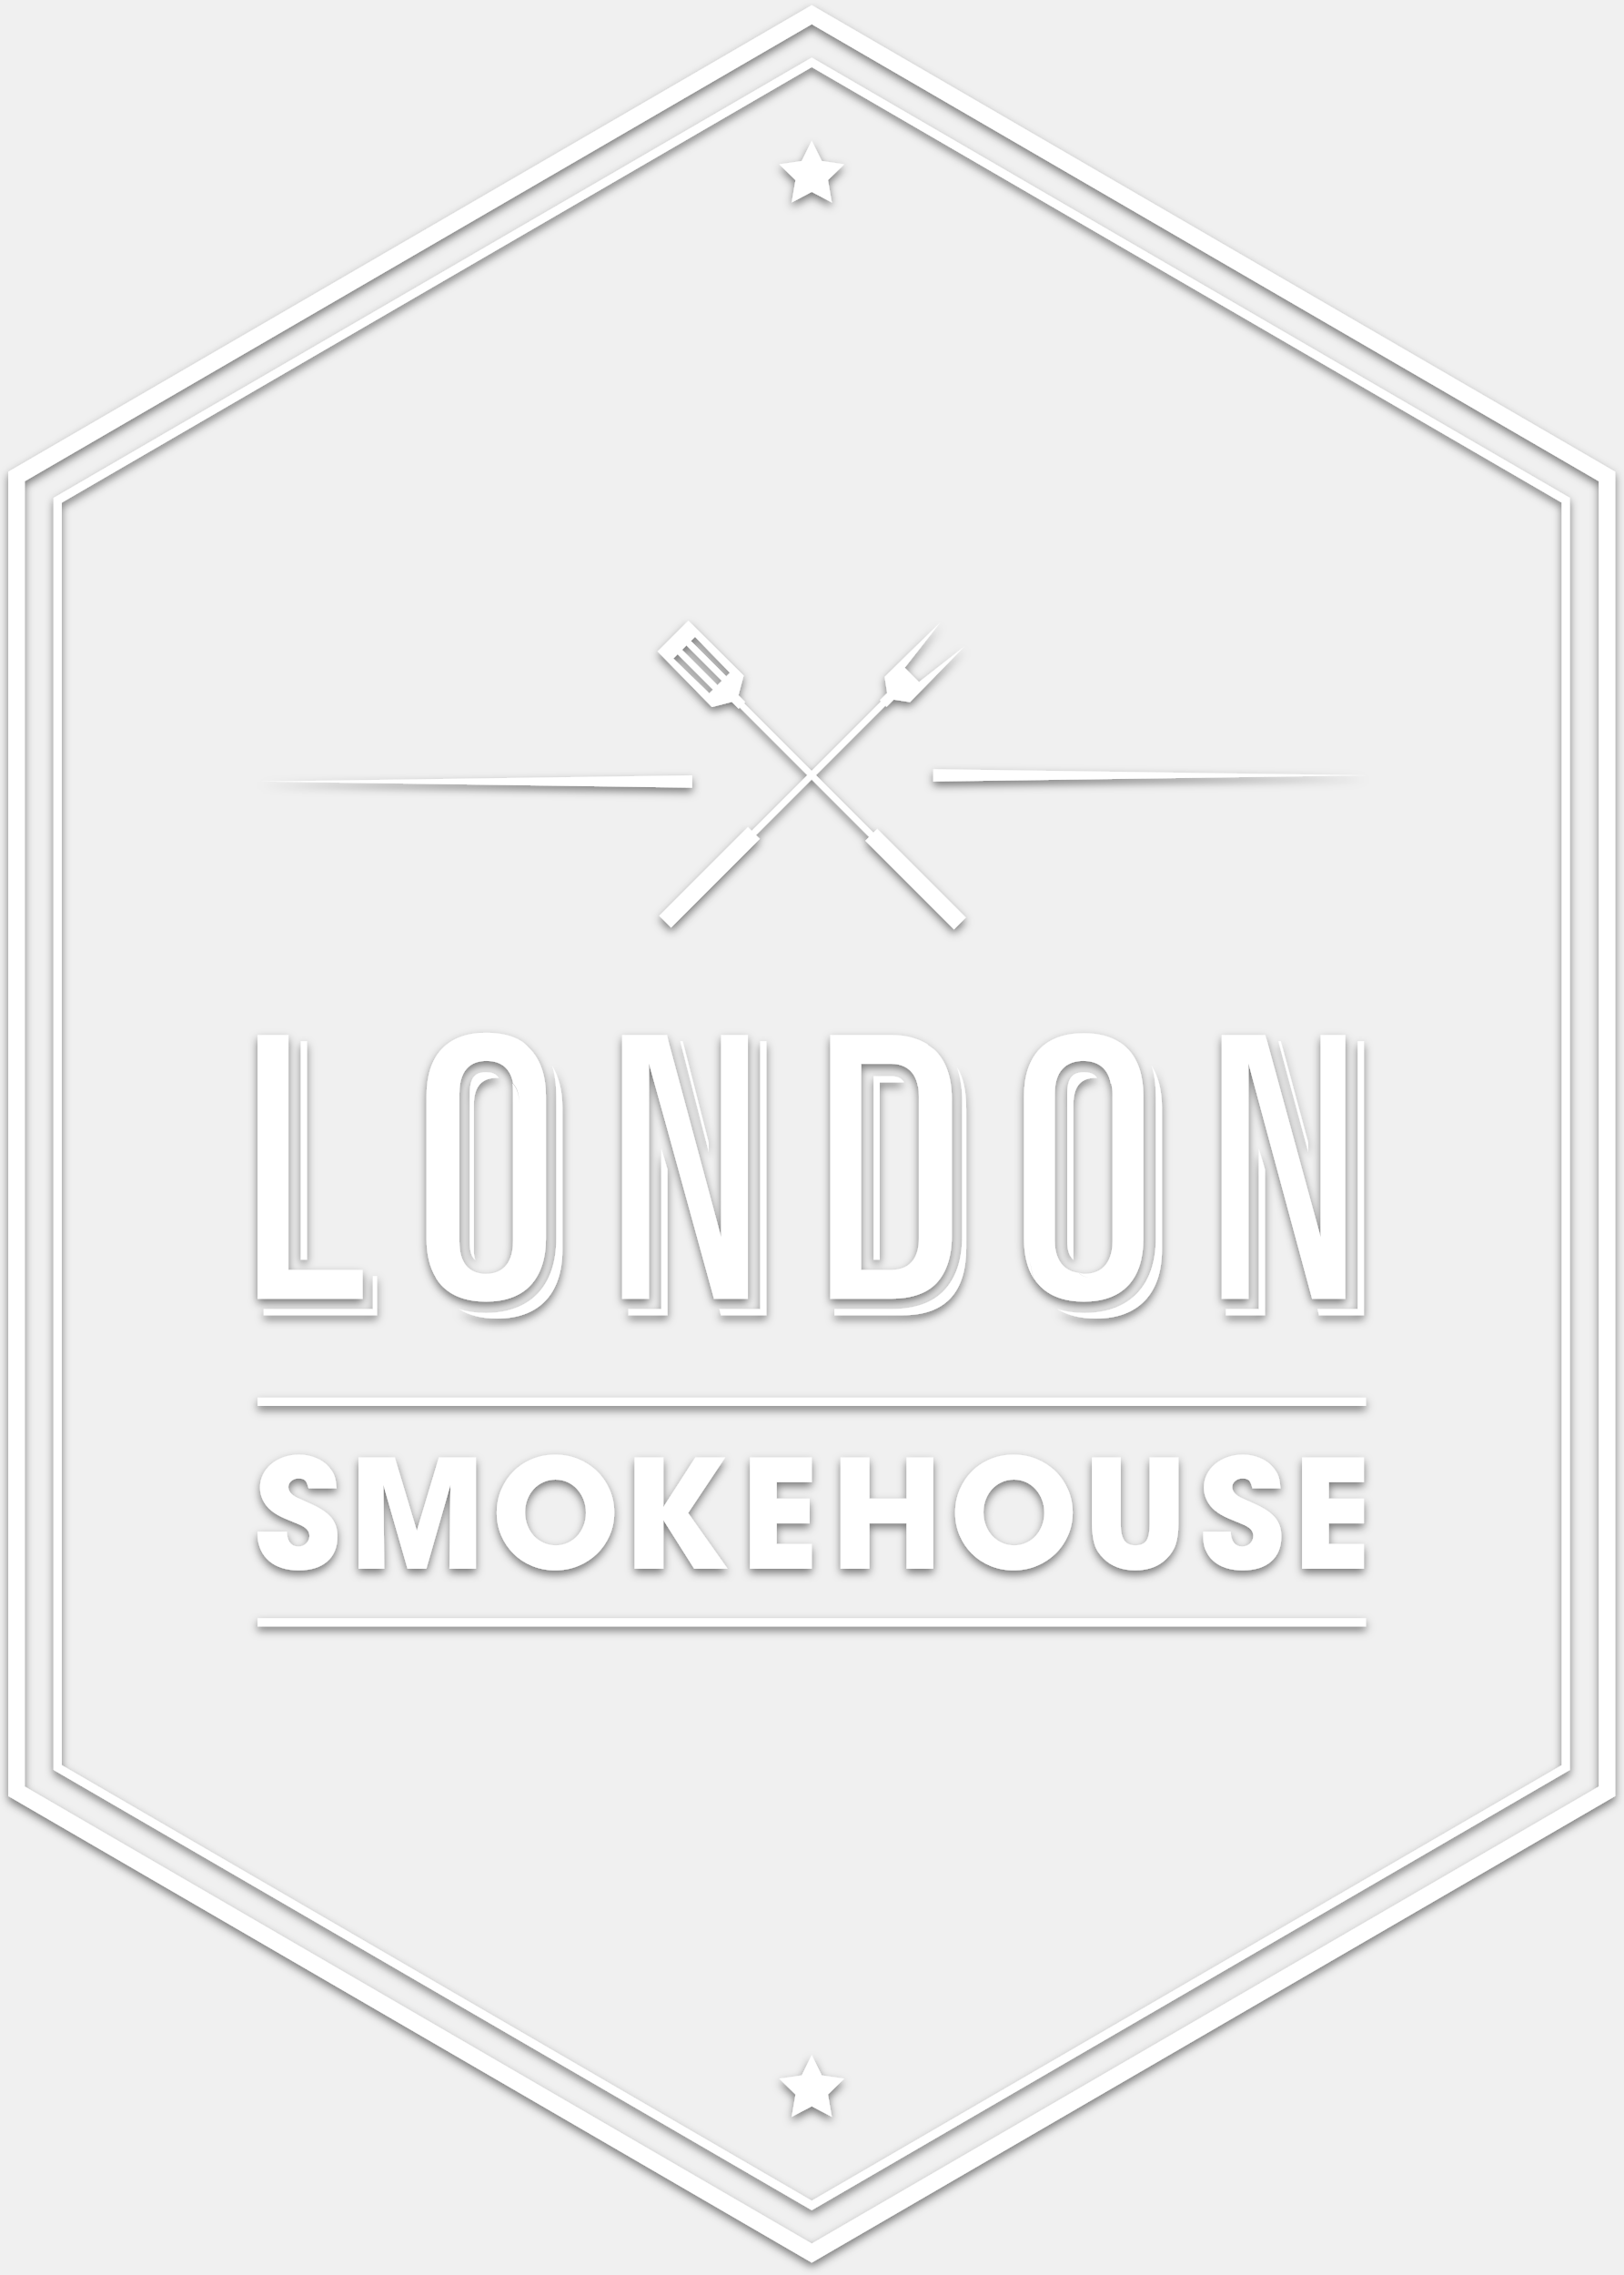
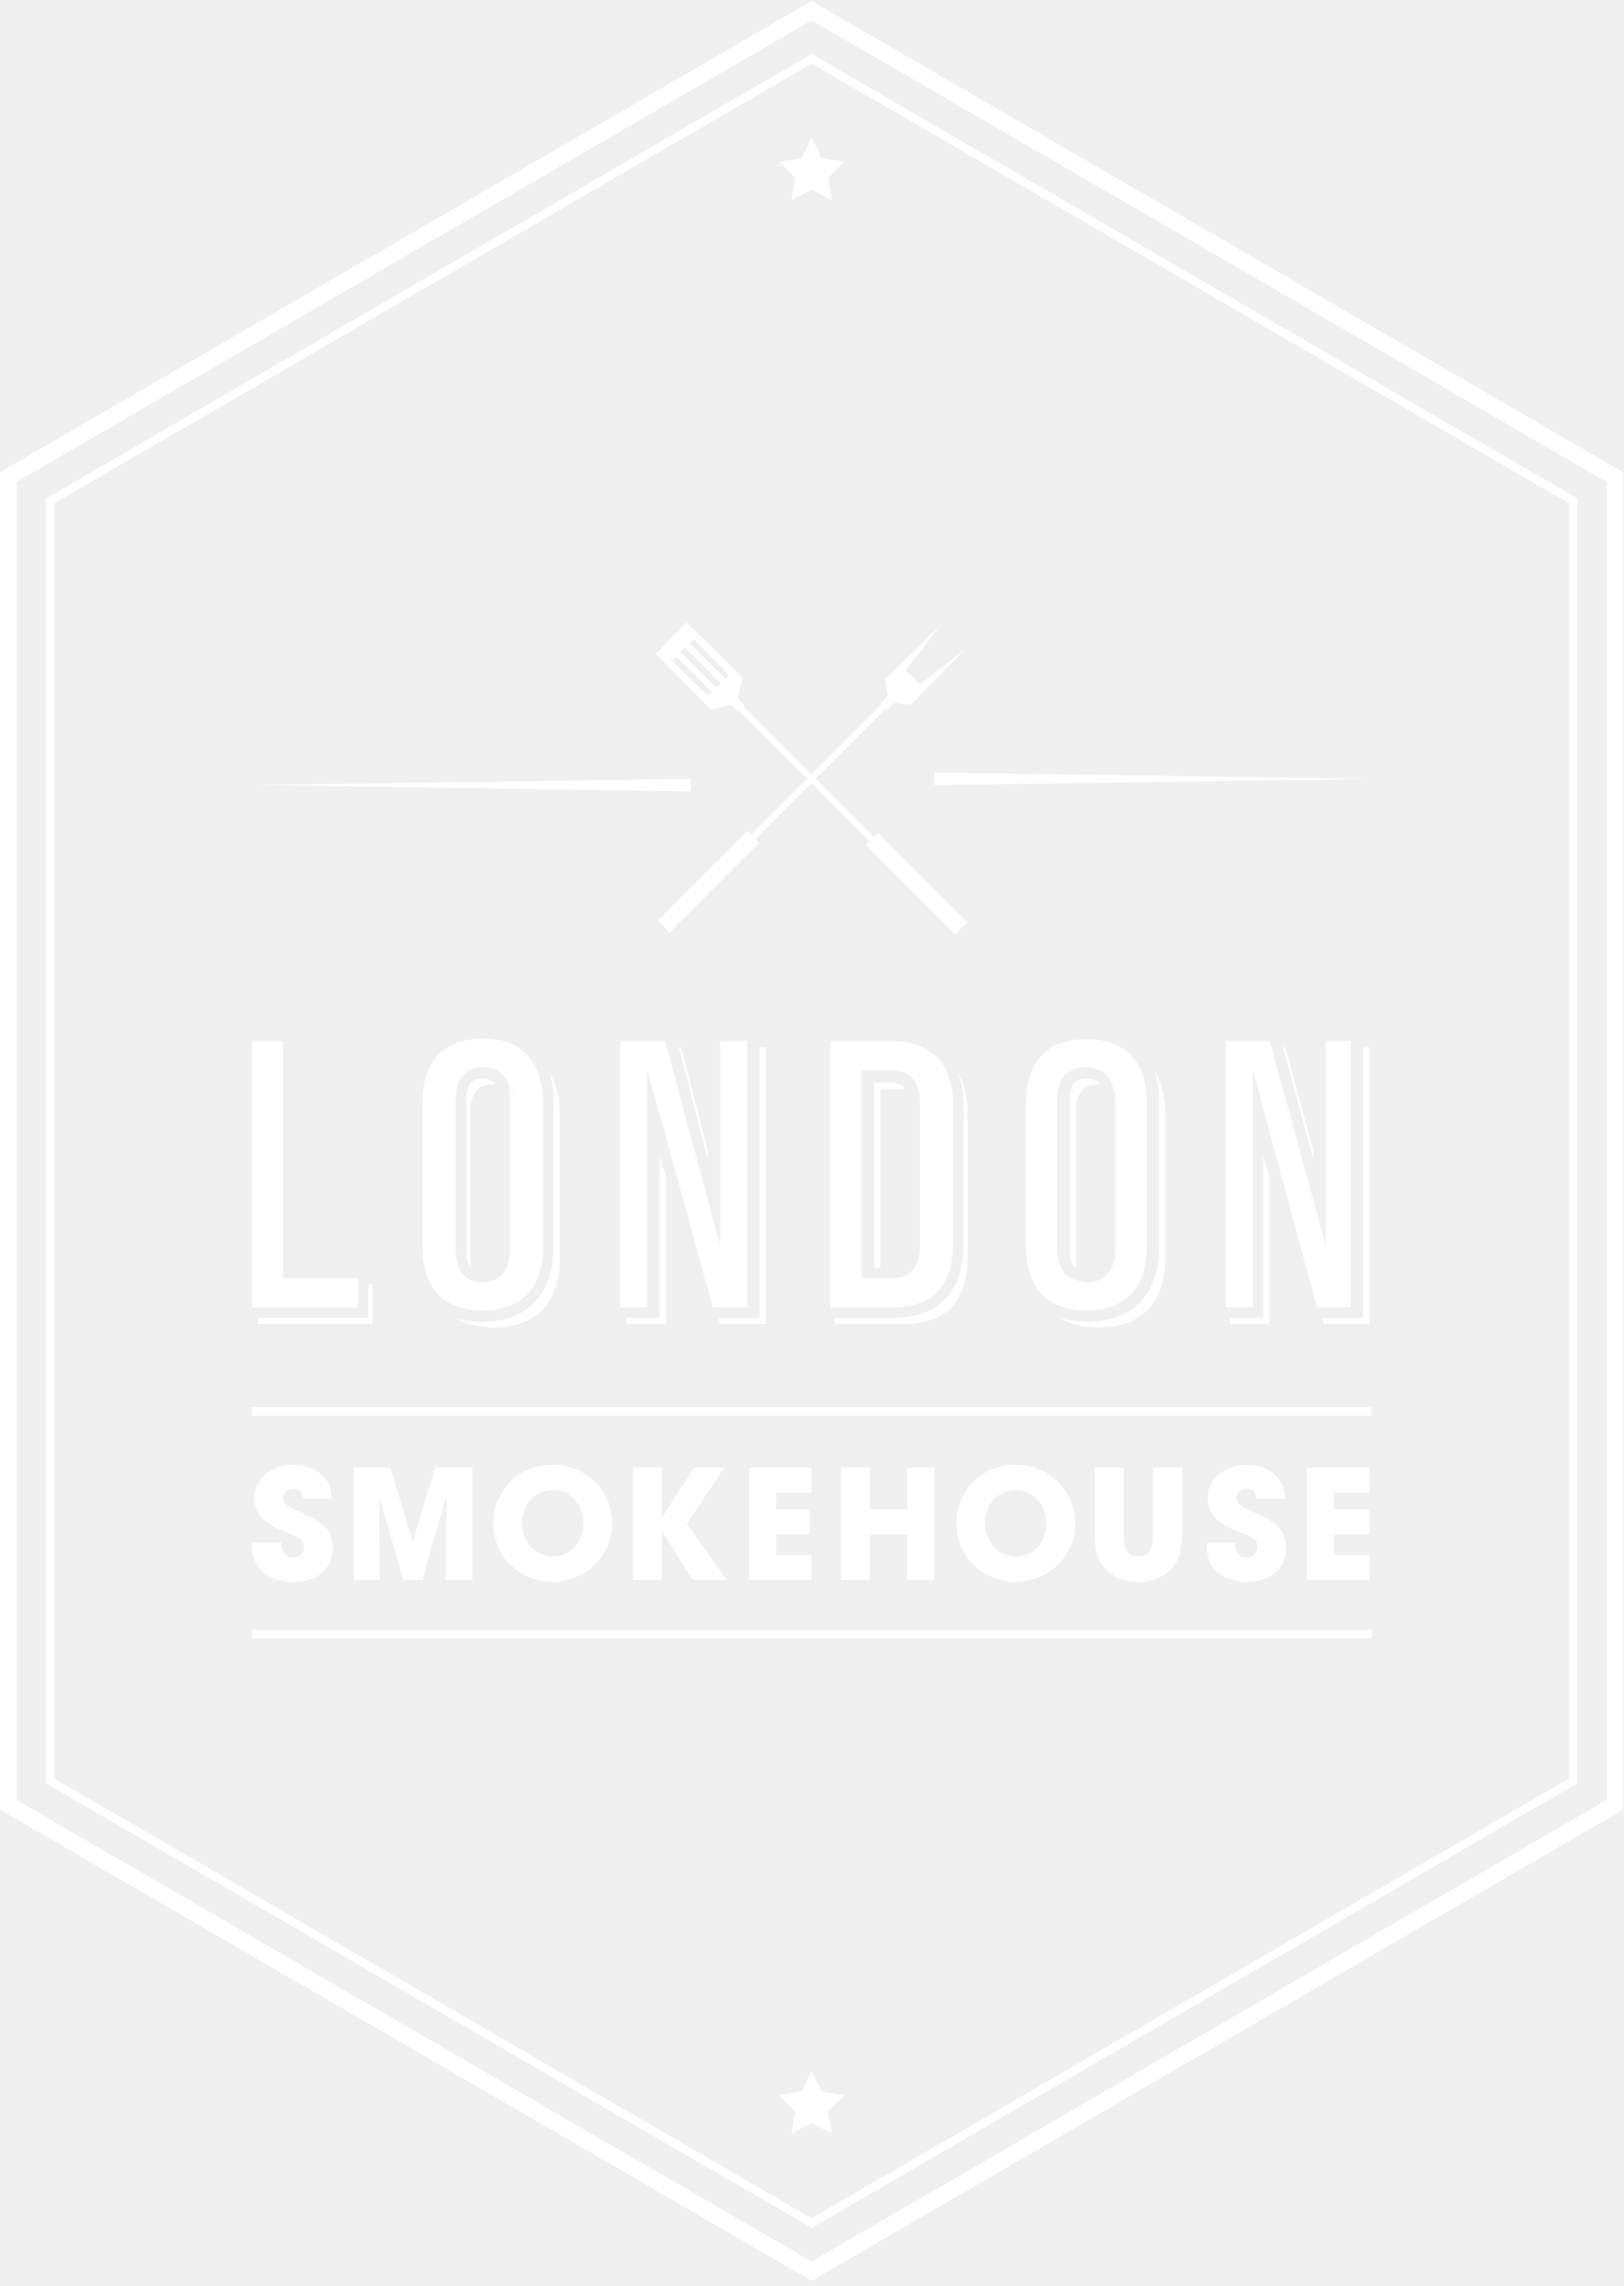
- <svg xmlns="http://www.w3.org/2000/svg" viewBox="0 0 788 1104" preserveAspectRatio="xMinYMin meet" version="1.1">
-   <defs>
-     <filter x="-0.9%" y="-0.5%" width="101.8%" height="101.3%" filterUnits="objectBoundingBox" id="filter-1">
-       <feOffset dx="0" dy="2" in="SourceAlpha" result="shadowOffsetOuter1" />
-       <feGaussianBlur stdDeviation="2" in="shadowOffsetOuter1" result="shadowBlurOuter1" />
-       <feColorMatrix values="0 0 0 0 0   0 0 0 0 0   0 0 0 0 0  0 0 0 0.5 0" type="matrix" in="shadowBlurOuter1" result="shadowMatrixOuter1" />
-       <feMerge>
-         <feMergeNode in="shadowMatrixOuter1" />
-         <feMergeNode in="SourceGraphic" />
-       </feMerge>
-     </filter>
-   </defs>
+ <svg xmlns="http://www.w3.org/2000/svg" width="120px" height="169px" viewBox="0 0 120 169" version="1.1">
+   <defs />
  <g id="Page-1" stroke="none" stroke-width="1" fill="none" fill-rule="evenodd">
-     <g id="London-Smokehouse_Logo_RGB" filter="url(#filter-1)" transform="translate(4, 2)" fill="#FFFFFF">
-       <polyline id="Fill-1" points="394.874 1005.13 390 995.252 385.126 1005.13 374.228 1006.71 382.114 1014.4 380.252 1025.25 390 1020.13 399.748 1025.25 397.886 1014.4 405.772 1006.71 394.874 1005.13" />
-       <polyline id="Fill-2" points="385.126 76.128 374.228 77.711 382.114 85.398 380.252 96.252 390 91.128 399.748 96.252 397.886 85.398 405.772 77.711 394.874 76.128 390 66.252 385.126 76.128" />
-       <path d="M772,864.964 L390,1086.75 L8,864.964 L8,231.541 L390,9.751 L772,231.541 L772,864.964 Z M392.008,1.667 L390,0.5 L0,226.935 L0,869.57 L390,1096 L780,869.57 L780,226.935 L392.008,1.667 L392.008,1.667 Z" id="Fill-3" />
-       <path d="M754,854.601 L390,1065.94 L26,854.601 L26,241.903 L390,30.564 L754,241.903 L754,854.601 Z M22,239.601 L22,856.904 L390,1070.56 L757.004,857.482 L758,856.904 L758,239.601 L390,25.939 L22,239.601 L22,239.601 Z" id="Fill-4" />
-       <polygon id="Fill-5" points="142 609.252 145 609.252 145 503.252 142 503.252" />
-       <polyline id="Fill-6" points="124 633.252 124 636.252 179 636.252 179 617.252 177 617.252 177 633.252 124 633.252" />
-       <polyline id="Fill-7" points="172 628.252 172 614.252 136 614.252 136 500.252 121 500.252 121 628.252 172 628.252" />
-       <path d="M231.853,518.332 C227.863,518.332 224,519.561 224,528.676 L224,600.353 C224,605.318 224.842,607.94 226.589,609.302 C226.446,608.244 226,607.092 226,605.833 L226,534.156 C226,524.675 230.407,521.072 237.044,521.072 C237.348,521.072 237.806,521.082 238.1,521.098 C236.542,518.777 234.247,518.332 231.853,518.332" id="Fill-8" />
-       <path d="M269,604.505 L269,535.483 C269,527.289 267.198,520.457 263.976,515.147 C265.392,519.499 266,524.463 266,530.003 L266,599.025 C266,621.976 253.562,635.139 231.696,635.139 C226.938,635.139 222.674,634.514 218.833,633.302 C223.706,636.301 229.915,637.879 237.28,637.879 C257.76,637.879 269,625.743 269,604.505" id="Fill-9" />
-       <path d="M229.494,616.042 C229.491,616.038 229.81,616.036 229.806,616.032 C220.101,614.81 219,605.851 219,600.353 L219,528.676 C219,515.597 225.993,512.852 232.174,512.852 C237.497,512.852 243.474,514.895 245.093,523.816 C247.109,525.887 248.089,529.225 248.089,534.156 C248.089,529.225 246.784,525.887 244.768,523.816 C245.028,525.253 245,526.862 245,528.676 L245,600.353 C245,606.262 243.414,616.177 231.626,616.177 C230.84,616.177 230.191,616.126 229.494,616.042 Z M237.383,501.252 C239.091,501.252 240.723,501.406 242.291,501.654 C240.719,501.406 239.083,501.252 237.377,501.252 L237.383,501.252 Z M237.244,618.252 L237.241,618.252 C243.874,618.252 248.017,614.647 248.017,605.168 C248.017,614.65 243.881,618.252 237.244,618.252 Z M253.455,621.798 C258.37,616.577 261,608.916 261,599.025 L261,530.003 C261,520.113 258.37,512.451 253.455,507.231 C252.202,505.901 250.728,504.312 249.177,503.317 C249.165,503.314 249.154,503.31 249.142,503.307 C244.611,500.409 238.795,499.155 231.825,499.155 C222.459,499.155 215.27,501.907 210.358,507.123 C205.442,512.344 203,520.113 203,530.003 L203,599.025 C203,606.691 204.547,613.008 207.51,617.897 C207.545,618.008 207.593,618.124 207.628,618.234 C208.438,619.524 209.304,620.716 210.323,621.798 C215.235,627.014 222.523,629.659 231.889,629.659 C241.256,629.659 248.543,627.014 253.455,621.798 L253.455,621.798 Z" id="Fill-10" />
-       <polyline id="Fill-11" points="345.932 636.252 368 636.252 368 503.252 365 503.252 365 633.252 345.192 633.252 345.932 636.252" />
-       <polyline id="Fill-12" points="317 633.252 301 633.252 301 636.252 320 636.252 320 565.527 317 555.387 317 633.252" />
-       <polyline id="Fill-13" points="327.35 503.252 326.185 503.252 340 556.915 340 552.599 327.35 503.252" />
-       <polyline id="Fill-14" points="319.77 500.252 298 500.252 298 628.252 311 628.252 311 514.1 319.512 544.625 342.55 628.252 359 628.252 359 500.252 346 500.252 346 598.281 320.455 503.319 319.77 500.252" />
-       <path d="M428.435,520.252 L420,520.252 L420,609.252 L423,609.252 L423,523.252 L433.915,523.252 C434.213,523.252 434.504,523.132 434.792,523.146 C433.42,520.975 431.198,520.252 428.435,520.252" id="Fill-15" />
-       <path d="M454.364,624.127 C448.608,630.305 439.897,633.252 428.814,633.252 L401,633.252 L401,636.252 L434.294,636.252 C455.152,636.252 465,624.795 465,603.557 L465,536.431 C465,528.015 463.755,521.124 460.515,515.863 C461.921,520.237 463,525.276 463,530.951 L463,598.077 C463,609.457 459.979,618.099 454.364,624.127" id="Fill-16" />
-       <path d="M442,599.025 C442,606.158 439.476,614.252 428.435,614.252 L414,614.252 L414,514.252 L428.435,514.252 C433.67,514.252 439.871,516.319 441.487,525.073 C441.539,525.125 441.584,525.268 441.634,525.321 C441.869,526.689 442,528.295 442,530.003 L442,599.025 Z M446.518,505.235 C446.482,505.224 446.363,504.888 446.327,504.878 C441.881,502.024 435.964,500.252 428.814,500.252 L399,500.252 L399,628.252 L428.814,628.252 C438.314,628.252 445.917,625.652 450.594,620.631 C455.233,615.651 458,608.026 458,598.077 L458,530.951 C458,521.002 455.233,513.433 450.594,508.453 C449.454,507.229 447.954,506.164 446.518,505.235 L446.518,505.235 Z" id="Fill-17" />
-       <path d="M522.145,518.332 C518.156,518.332 514,519.561 514,528.676 L514,600.353 C514,605.318 515.342,607.94 517.089,609.302 C516.946,608.244 517,607.092 517,605.833 L517,534.156 C517,524.675 521.061,521.072 527.698,521.072 C528.001,521.072 528.183,521.082 528.477,521.098 C526.919,518.777 524.539,518.332 522.145,518.332" id="Fill-18" />
-       <path d="M522.35,635.139 C517.592,635.139 513.155,634.514 509.313,633.302 C514.187,636.301 520.656,637.879 528.021,637.879 C548.5,637.879 560,625.743 560,604.505 L560,535.483 C560,527.289 558.198,520.457 554.976,515.147 C556.392,519.499 557,524.463 557,530.003 L557,599.025 C557,621.976 544.216,635.139 522.35,635.139" id="Fill-19" />
-       <path d="M536,600.353 C536,606.262 534.067,616.177 522.279,616.177 C521.458,616.177 520.604,615.792 519.878,615.7 C521.745,617.711 524.362,618.252 527.623,618.252 L527.617,618.252 C524.356,618.252 521.396,617.711 519.528,615.7 C509.823,614.478 508,605.851 508,600.353 L508,528.676 C508,515.597 515.647,512.852 521.827,512.852 C527.151,512.852 533.521,514.895 535.14,523.816 C535.177,523.855 535.394,523.897 535.431,523.937 C535.678,525.344 536,526.911 536,528.676 L536,600.353 Z M495.746,532.662 C496.428,512.642 507.644,501.252 527.483,501.252 L527.485,501.252 C507.647,501.252 496.428,512.642 495.746,532.662 Z M539.407,503.746 C539.371,503.735 539.341,503.726 539.305,503.715 C534.779,500.83 529.03,499.37 522.077,499.37 C512.71,499.37 505.395,502.014 500.483,507.231 C495.568,512.451 493,520.113 493,530.003 L493,599.025 C493,606.867 494.559,613.301 497.658,618.234 C496.384,614.214 495.72,609.627 495.72,604.505 C495.72,609.627 496.477,614.214 497.752,618.234 C498.561,619.524 499.52,620.716 500.538,621.798 C505.45,627.014 512.725,629.659 522.092,629.659 C531.458,629.659 538.696,627.014 543.608,621.798 C548.524,616.577 551,608.916 551,599.025 L551,530.003 C551,520.113 548.524,512.451 543.608,507.231 C542.356,505.901 540.958,504.74 539.407,503.746 L539.407,503.746 Z" id="Fill-20" />
-       <polyline id="Fill-21" points="636.239 636.252 658 636.252 658 503.252 655 503.252 655 633.252 635.499 633.252 636.239 636.252" />
-       <polyline id="Fill-22" points="591 633.252 591 636.252 610 636.252 610 565.527 607 555.387 607 633.252 591 633.252" />
-       <polyline id="Fill-23" points="617.656 503.252 616.492 503.252 631 556.915 631 552.599 617.656 503.252" />
-       <polyline id="Fill-24" points="610.077 500.252 589 500.252 589 628.252 602 628.252 602 514.1 610.233 544.625 632.857 628.252 649 628.252 649 500.252 637 500.252 637 598.281 611.042 503.319 610.077 500.252" />
-       <path d="M140.84,748.473 C139.109,748.473 137.744,747.863 136.745,746.566 C135.744,745.268 135.245,743.252 135.245,741.252 L121,741.252 L121,742.959 C121,745.608 121.648,747.987 122.568,750.095 C123.486,752.203 124.892,754.001 126.595,755.487 C128.298,756.974 130.399,758.11 132.805,758.893 C135.21,759.676 137.95,760.069 140.978,760.069 C146.91,760.069 151.54,758.623 154.844,755.73 C158.148,752.839 159.808,748.771 159.808,743.527 C159.808,740.014 158.85,737.054 156.932,734.648 C155.013,732.243 151.785,730.013 147.244,727.958 L140.596,724.958 C137.514,723.553 135.974,721.769 135.974,719.607 C135.974,718.471 136.451,717.498 137.405,716.688 C138.359,715.877 139.49,715.471 140.798,715.471 C142.27,715.471 143.4,715.672 144.191,716.483 C144.981,717.294 145.512,719.252 145.786,720.252 L159.408,720.252 C159.299,719.252 159.178,718.024 159.043,717.051 C158.908,716.078 158.705,715.288 158.435,714.477 C158.164,713.666 157.813,712.961 157.381,712.258 C156.948,711.556 156.408,710.824 155.759,710.013 C154.191,708.121 152.097,706.634 149.475,705.525 C146.853,704.418 144.083,703.869 141.164,703.869 C138.515,703.869 136.028,704.278 133.704,705.089 C131.379,705.9 129.366,707.024 127.663,708.456 C125.96,709.888 124.622,711.578 123.649,713.524 C122.676,715.47 122.19,717.579 122.19,719.849 C122.19,722.012 122.678,724.08 123.654,726.053 C124.63,728.027 125.959,729.689 127.642,731.039 C128.563,731.797 129.566,732.486 130.651,733.107 C131.735,733.729 132.902,734.311 134.15,734.851 C134.583,735.067 135.33,735.378 136.387,735.783 C137.444,736.189 138.787,736.744 140.415,737.445 C142.475,738.256 143.954,739.122 144.848,740.04 C145.743,740.96 146.191,742.041 146.191,743.284 C146.191,744.743 145.677,745.973 144.651,746.973 C143.623,747.974 142.352,748.473 140.84,748.473" id="Fill-25" />
-       <polyline id="Fill-26" points="227 759.252 227 705.252 209.032 705.252 198.329 740.849 187.625 705.252 170 705.252 170 759.252 182.517 759.252 182.112 718.628 193.788 759.252 202.951 759.252 214.627 718.628 214.141 759.252 227 759.252" />
-       <path d="M252.007,725.566 C252.763,723.648 253.791,721.986 255.088,720.579 C256.385,719.175 257.939,718.066 259.75,717.255 C261.561,716.444 263.521,716.039 265.629,716.039 C267.737,716.039 269.683,716.444 271.467,717.255 C273.251,718.066 274.804,719.201 276.13,720.661 C277.454,722.12 278.494,723.823 279.252,725.769 C280.008,727.715 280.387,729.823 280.387,732.094 C280.387,734.311 280.008,736.391 279.252,738.337 C278.494,740.284 277.468,741.96 276.17,743.365 C274.873,744.771 273.332,745.878 271.548,746.689 C269.764,747.5 267.845,747.906 265.791,747.906 C263.683,747.906 261.709,747.5 259.872,746.689 C258.034,745.878 256.452,744.757 255.128,743.324 C253.803,741.893 252.763,740.19 252.007,738.216 C251.249,736.243 250.871,734.121 250.871,731.851 C250.871,729.58 251.249,727.486 252.007,725.566 Z M254.277,757.92 C257.736,759.351 261.466,760.069 265.467,760.069 C269.521,760.069 273.292,759.339 276.778,757.879 C280.265,756.419 283.292,754.433 285.86,751.919 C288.427,749.406 290.454,746.446 291.941,743.04 C293.428,739.635 294.171,735.959 294.171,732.013 C294.171,728.067 293.428,724.378 291.941,720.944 C290.454,717.512 288.427,714.539 285.86,712.025 C283.292,709.511 280.265,707.525 276.778,706.065 C273.292,704.606 269.521,703.876 265.467,703.876 C261.466,703.876 257.736,704.593 254.277,706.025 C250.817,707.457 247.817,709.444 245.276,711.985 C242.735,714.526 240.736,717.512 239.276,720.944 C237.817,724.378 237.087,728.094 237.087,732.094 C237.087,736.04 237.817,739.716 239.276,743.122 C240.736,746.527 242.735,749.487 245.276,752 C247.817,754.514 250.817,756.488 254.277,757.92 L254.277,757.92 Z" id="Fill-27" />
-       <polyline id="Fill-28" points="304 705.252 304 759.252 318 759.252 318 735.662 332.929 759.252 349.147 759.252 330.01 732.212 348.011 705.252 333.497 705.252 318 729.337 318 705.252 304 705.252" />
-       <polyline id="Fill-29" points="390 717.252 390 705.252 360 705.252 360 759.252 390 759.252 390 747.252 373 747.252 373 737.252 389 737.252 389 725.252 373 725.252 373 717.252 390 717.252" />
-       <polyline id="Fill-30" points="404 705.252 404 759.252 418 759.252 418 737.252 436 737.252 436 759.252 449 759.252 449 705.252 436 705.252 436 725.252 418 725.252 418 705.252 404 705.252" />
-       <path d="M474.504,725.566 C475.26,723.648 476.288,721.986 477.585,720.579 C478.883,719.175 480.436,718.066 482.248,717.255 C484.058,716.444 486.018,716.039 488.126,716.039 C490.235,716.039 492.181,716.444 493.965,717.255 C495.748,718.066 497.302,719.201 498.627,720.661 C499.951,722.12 500.991,723.823 501.749,725.769 C502.505,727.715 502.884,729.823 502.884,732.094 C502.884,734.311 502.505,736.391 501.749,738.337 C500.991,740.284 499.965,741.96 498.668,743.365 C497.37,744.771 495.83,745.878 494.046,746.689 C492.262,747.5 490.342,747.906 488.289,747.906 C486.18,747.906 484.206,747.5 482.369,746.689 C480.531,745.878 478.95,744.757 477.626,743.324 C476.301,741.893 475.26,740.19 474.504,738.216 C473.746,736.243 473.369,734.121 473.369,731.851 C473.369,729.58 473.746,727.486 474.504,725.566 Z M476.774,757.92 C480.233,759.351 483.963,760.069 487.964,760.069 C492.019,760.069 495.789,759.339 499.276,757.879 C502.762,756.419 505.789,754.433 508.357,751.919 C510.924,749.406 512.951,746.446 514.439,743.04 C515.925,739.635 516.669,735.959 516.669,732.013 C516.669,728.067 515.925,724.378 514.439,720.944 C512.951,717.512 510.924,714.539 508.357,712.025 C505.789,709.511 502.762,707.525 499.276,706.065 C495.789,704.606 492.019,703.876 487.964,703.876 C483.963,703.876 480.233,704.593 476.774,706.025 C473.314,707.457 470.314,709.444 467.774,711.985 C465.232,714.526 463.233,717.512 461.773,720.944 C460.314,724.378 459.584,728.094 459.584,732.094 C459.584,736.04 460.314,739.716 461.773,743.122 C463.233,746.527 465.232,749.487 467.774,752 C470.314,754.514 473.314,756.488 476.774,757.92 L476.774,757.92 Z" id="Fill-31" />
-       <path d="M526,705.252 L526,737.689 C526,739.851 526.212,741.73 526.402,743.324 C526.59,744.919 526.947,746.365 527.353,747.662 C527.758,748.96 528.341,750.135 529.044,751.189 C529.746,752.244 530.626,753.285 531.654,754.311 C533.545,756.204 535.797,757.636 538.391,758.609 C540.986,759.582 543.881,760.069 547.071,760.069 C553.449,760.069 558.559,758.122 562.398,754.23 C564.344,752.231 565.848,749.973 566.659,747.46 C567.47,744.946 568,741.69 568,737.689 L568,705.252 L554,705.252 L554,737.689 C554,741.473 553.469,744.122 552.443,745.635 C551.415,747.149 549.623,747.906 547.083,747.906 C544.596,747.906 542.784,747.095 541.677,745.473 C540.568,743.851 540,741.256 540,737.689 L540,705.252 L526,705.252" id="Fill-32" />
-       <path d="M598.97,748.473 C597.239,748.473 595.875,747.863 594.875,746.566 C593.874,745.268 593.375,743.252 593.375,741.252 L580,741.252 L580,742.959 C580,745.608 580.213,747.987 581.133,750.095 C582.052,752.203 583.24,754.001 584.943,755.487 C586.646,756.974 588.638,758.11 591.044,758.893 C593.449,759.676 596.135,760.069 599.163,760.069 C605.095,760.069 609.697,758.623 613.002,755.73 C616.306,752.839 617.952,748.771 617.952,743.527 C617.952,740.014 616.987,737.054 615.069,734.648 C613.15,732.243 609.918,730.013 605.378,727.958 L598.727,724.958 C595.646,723.553 594.105,721.769 594.105,719.607 C594.105,718.471 594.581,717.498 595.535,716.688 C596.489,715.877 597.621,715.471 598.928,715.471 C600.4,715.471 601.53,715.672 602.321,716.483 C603.112,717.294 603.642,719.252 603.916,720.252 L617.538,720.252 C617.43,719.252 617.308,718.024 617.174,717.051 C617.038,716.078 616.835,715.288 616.565,714.477 C616.294,713.666 615.943,712.961 615.511,712.258 C615.078,711.556 614.538,710.824 613.89,710.013 C612.321,708.121 610.227,706.634 607.605,705.525 C604.983,704.418 602.213,703.869 599.294,703.869 C596.645,703.869 594.158,704.278 591.834,705.089 C589.509,705.9 587.496,707.024 585.793,708.456 C584.091,709.888 582.753,711.578 581.78,713.524 C580.807,715.47 580.32,717.579 580.32,719.849 C580.32,722.012 580.808,724.08 581.785,726.053 C582.76,728.027 584.089,729.689 585.772,731.039 C586.693,731.797 587.696,732.486 588.781,733.107 C589.865,733.729 591.032,734.311 592.28,734.851 C592.714,735.067 593.46,735.378 594.518,735.783 C595.574,736.189 596.917,736.744 598.545,737.445 C600.605,738.256 602.084,739.122 602.978,740.04 C603.873,740.96 604.321,742.041 604.321,743.284 C604.321,744.743 603.807,745.973 602.781,746.973 C601.753,747.974 600.483,748.473 598.97,748.473" id="Fill-33" />
-       <polyline id="Fill-34" points="658 717.252 658 705.252 628 705.252 628 759.252 658 759.252 658 747.252 641 747.252 641 737.252 658 737.252 658 725.252 641 725.252 641 717.252 658 717.252" />
-       <polyline id="Fill-35" points="449 377.252 658.551 374.252 449 371.252 449 377.252" />
-       <polyline id="Fill-36" points="332 374.252 122.449 377.252 332 380.252 332 374.252" />
-       <polygon id="Fill-37" points="121 787.252 659 787.252 659 783.252 121 783.252" />
-       <polygon id="Fill-38" points="121 680.252 659 680.252 659 676.252 121 676.252" />
-       <path d="M331.342,309.033 L333.353,307.022 L350.279,324.48 L348.534,326.225 L331.342,309.033 Z M344.236,330.523 L327.044,313.331 L329.193,311.182 L346.385,328.374 L344.236,330.523 Z M340.275,334.485 L322.814,317.561 L324.895,315.48 L342.087,332.672 L340.275,334.485 Z M423.664,338.376 L389.953,372.087 L357.129,339.263 L357.696,338.696 L354.428,335.428 L356.979,325.838 L330.114,299.209 L315.189,314.134 L341.572,341.131 L351.206,338.625 L354.486,341.905 L355.054,341.338 L387.878,374.162 L360.866,401.174 L359.027,399.335 L315.982,442.381 L321.734,448.133 L364.779,405.088 L362.941,403.249 L389.953,376.237 L417.852,404.136 L416.013,405.975 L459.058,449.02 L464.811,443.268 L421.765,400.222 L419.927,402.061 L392.028,374.162 L425.739,340.451 L426.306,341.018 L429.806,337.519 L437.66,338.734 L464.018,311.762 L442.057,328.997 L435.122,322.062 L452.353,300.096 L425.38,326.454 L426.596,334.309 L423.096,337.809 L423.664,338.376 L423.664,338.376 Z" id="Fill-39" />
+     <g id="logo" fill-rule="nonzero" fill="#FFFFFF">
+       <polyline id="Fill-1" points="60.75 154.635 60 153.116 59.25 154.635 57.574 154.878 58.787 156.062 58.5 157.731 60 156.943 61.5 157.731 61.213 156.062 62.426 154.878 60.75 154.635" />
+       <polyline id="Fill-2" points="59.25 11.712 57.574 11.956 58.787 13.138 58.5 14.808 60 14.02 61.5 14.808 61.213 13.138 62.426 11.956 60.75 11.712 60 10.193 59.25 11.712" />
+       <path d="M118.769,133.071 L60,167.192 L1.231,133.071 L1.231,35.622 L60,1.5 L118.769,35.622 L118.769,133.071 Z M60.309,0.256 L60,0.077 L0,34.913 L0,133.78 L60,168.615 L120,133.78 L120,34.913 L60.309,0.256 L60.309,0.256 Z" id="Fill-3" />
+       <path d="M116,131.477 L60,163.991 L4,131.477 L4,37.216 L60,4.702 L116,37.216 L116,131.477 Z M3.385,36.862 L3.385,131.831 L60,164.702 L116.462,131.92 L116.615,131.831 L116.615,36.862 L60,3.991 L3.385,36.862 L3.385,36.862 Z" id="Fill-4" />
+       <polyline id="Fill-6" points="19.077 97.423 19.077 97.885 27.538 97.885 27.538 94.962 27.231 94.962 27.231 97.423 19.077 97.423" />
+       <polyline id="Fill-7" points="26.462 96.654 26.462 94.5 20.923 94.5 20.923 76.962 18.615 76.962 18.615 96.654 26.462 96.654" />
+       <path d="M35.67,79.743 C35.056,79.743 34.462,79.932 34.462,81.335 L34.462,92.362 C34.462,93.126 34.591,93.529 34.86,93.739 C34.838,93.576 34.769,93.399 34.769,93.205 L34.769,82.178 C34.769,80.719 35.447,80.165 36.468,80.165 C36.515,80.165 36.586,80.166 36.631,80.169 C36.391,79.812 36.038,79.743 35.67,79.743" id="Fill-8" />
+       <path d="M41.385,93.001 L41.385,82.382 C41.385,81.121 41.107,80.07 40.612,79.253 C40.83,79.923 40.923,80.687 40.923,81.539 L40.923,92.158 C40.923,95.689 39.01,97.714 35.646,97.714 C34.914,97.714 34.258,97.618 33.667,97.431 C34.416,97.892 35.372,98.135 36.505,98.135 C39.655,98.135 41.385,96.268 41.385,93.001" id="Fill-9" />
+       <path d="M35.307,94.776 C35.306,94.775 35.355,94.775 35.355,94.774 C33.862,94.586 33.692,93.208 33.692,92.362 L33.692,81.335 C33.692,79.323 34.768,78.9 35.719,78.9 C36.538,78.9 37.458,79.215 37.707,80.587 C38.017,80.906 38.168,81.419 38.168,82.178 C38.168,81.419 37.967,80.906 37.657,80.587 C37.697,80.808 37.692,81.056 37.692,81.335 L37.692,92.362 C37.692,93.271 37.448,94.796 35.635,94.796 C35.514,94.796 35.414,94.789 35.307,94.776 Z M36.52,77.116 C36.783,77.116 37.034,77.139 37.276,77.178 C37.034,77.139 36.782,77.116 36.52,77.116 L36.52,77.116 Z M36.499,95.116 L36.499,95.116 C37.519,95.116 38.156,94.561 38.156,93.103 C38.156,94.562 37.52,95.116 36.499,95.116 Z M38.993,95.661 C39.749,94.858 40.154,93.679 40.154,92.158 L40.154,81.539 C40.154,80.017 39.749,78.839 38.993,78.036 C38.8,77.831 38.574,77.586 38.335,77.433 C38.333,77.433 38.331,77.432 38.33,77.432 C37.632,76.986 36.738,76.793 35.665,76.793 C34.224,76.793 33.118,77.216 32.363,78.019 C31.606,78.822 31.231,80.017 31.231,81.539 L31.231,92.158 C31.231,93.337 31.469,94.309 31.925,95.061 C31.93,95.078 31.937,95.096 31.943,95.113 C32.067,95.311 32.201,95.495 32.357,95.661 C33.113,96.464 34.234,96.871 35.675,96.871 C37.116,96.871 38.237,96.464 38.993,95.661 L38.993,95.661 Z" id="Fill-10" />
+       <polyline id="Fill-11" points="53.22 97.885 56.615 97.885 56.615 77.423 56.154 77.423 56.154 97.423 53.106 97.423 53.22 97.885" />
+       <polyline id="Fill-12" points="48.769 97.423 46.308 97.423 46.308 97.885 49.231 97.885 49.231 87.004 48.769 85.444 48.769 97.423" />
+       <polyline id="Fill-13" points="50.362 77.423 50.182 77.423 52.308 85.679 52.308 85.015 50.362 77.423" />
+       <polyline id="Fill-14" points="49.195 76.962 45.846 76.962 45.846 96.654 47.846 96.654 47.846 79.092 49.156 83.788 52.7 96.654 55.231 96.654 55.231 76.962 53.231 76.962 53.231 92.043 49.301 77.434 49.195 76.962" />
+       <path d="M65.913,80.039 L64.615,80.039 L64.615,93.731 L65.077,93.731 L65.077,80.5 L66.756,80.5 C66.802,80.5 66.847,80.482 66.891,80.484 C66.68,80.15 66.338,80.039 65.913,80.039" id="Fill-15" />
+       <path d="M69.902,96.02 C69.017,96.97 67.676,97.423 65.971,97.423 L61.692,97.423 L61.692,97.885 L66.814,97.885 C70.023,97.885 71.538,96.122 71.538,92.855 L71.538,82.528 C71.538,81.233 71.347,80.173 70.848,79.364 C71.065,80.036 71.231,80.812 71.231,81.685 L71.231,92.012 C71.231,93.763 70.766,95.092 69.902,96.02" id="Fill-16" />
+       <path d="M68,92.158 C68,93.255 67.612,94.5 65.913,94.5 L63.692,94.5 L63.692,79.116 L65.913,79.116 C66.718,79.116 67.672,79.434 67.921,80.78 C67.929,80.788 67.936,80.81 67.944,80.819 C67.98,81.029 68,81.276 68,81.539 L68,92.158 Z M68.695,77.728 C68.69,77.727 68.671,77.675 68.666,77.674 C67.982,77.234 67.071,76.962 65.971,76.962 L61.385,76.962 L61.385,96.654 L65.971,96.654 C67.433,96.654 68.603,96.254 69.322,95.482 C70.036,94.716 70.462,93.542 70.462,92.012 L70.462,81.685 C70.462,80.154 70.036,78.99 69.322,78.224 C69.147,78.035 68.916,77.871 68.695,77.728 L68.695,77.728 Z" id="Fill-17" />
+       <path d="M80.33,79.743 C79.716,79.743 79.077,79.932 79.077,81.335 L79.077,92.362 C79.077,93.126 79.283,93.529 79.552,93.739 C79.53,93.576 79.538,93.399 79.538,93.205 L79.538,82.178 C79.538,80.719 80.163,80.165 81.184,80.165 C81.231,80.165 81.259,80.166 81.304,80.169 C81.064,79.812 80.698,79.743 80.33,79.743" id="Fill-18" />
+       <path d="M80.362,97.714 C79.63,97.714 78.947,97.618 78.356,97.431 C79.106,97.892 80.101,98.135 81.234,98.135 C84.385,98.135 86.154,96.268 86.154,93.001 L86.154,82.382 C86.154,81.121 85.877,80.07 85.381,79.253 C85.599,79.923 85.692,80.687 85.692,81.539 L85.692,92.158 C85.692,95.689 83.726,97.714 80.362,97.714" id="Fill-19" />
+       <path d="M82.462,92.362 C82.462,93.271 82.164,94.796 80.351,94.796 C80.224,94.796 80.093,94.737 79.981,94.723 C80.268,95.032 80.671,95.116 81.173,95.116 L81.172,95.116 C80.67,95.116 80.215,95.032 79.927,94.723 C78.434,94.535 78.154,93.208 78.154,92.362 L78.154,81.335 C78.154,79.323 79.33,78.9 80.281,78.9 C81.1,78.9 82.08,79.215 82.329,80.587 C82.335,80.593 82.368,80.6 82.374,80.606 C82.412,80.822 82.462,81.063 82.462,81.335 L82.462,92.362 Z M76.269,81.948 C76.374,78.868 78.099,77.116 81.151,77.116 L81.152,77.116 C78.1,77.116 76.374,78.868 76.269,81.948 Z M82.986,77.499 C82.98,77.498 82.976,77.496 82.97,77.495 C82.274,77.051 81.389,76.826 80.32,76.826 C78.878,76.826 77.753,77.233 76.997,78.036 C76.241,78.839 75.846,80.017 75.846,81.539 L75.846,92.158 C75.846,93.364 76.086,94.354 76.563,95.113 C76.367,94.494 76.265,93.789 76.265,93.001 C76.265,93.789 76.381,94.494 76.577,95.113 C76.702,95.311 76.849,95.495 77.006,95.661 C77.762,96.464 78.881,96.871 80.322,96.871 C81.763,96.871 82.876,96.464 83.632,95.661 C84.388,94.858 84.769,93.679 84.769,92.158 L84.769,81.539 C84.769,80.017 84.388,78.839 83.632,78.036 C83.439,77.831 83.224,77.652 82.986,77.499 L82.986,77.499 Z" id="Fill-20" />
+       <polyline id="Fill-21" points="97.883 97.885 101.231 97.885 101.231 77.423 100.769 77.423 100.769 97.423 97.769 97.423 97.883 97.885" />
+       <polyline id="Fill-22" points="90.923 97.423 90.923 97.885 93.846 97.885 93.846 87.004 93.385 85.444 93.385 97.423 90.923 97.423" />
+       <polyline id="Fill-23" points="95.024 77.423 94.845 77.423 97.077 85.679 97.077 85.015 95.024 77.423" />
+       <polyline id="Fill-24" points="93.858 76.962 90.615 76.962 90.615 96.654 92.615 96.654 92.615 79.092 93.882 83.788 97.363 96.654 99.846 96.654 99.846 76.962 98 76.962 98 92.043 94.006 77.434 93.858 76.962" />
+       <path d="M21.668,115.15 C21.401,115.15 21.191,115.056 21.038,114.856 C20.884,114.657 20.807,114.346 20.807,114.039 L18.615,114.039 L18.615,114.301 C18.615,114.709 18.715,115.075 18.857,115.399 C18.998,115.724 19.214,116 19.476,116.229 C19.738,116.458 20.061,116.632 20.432,116.753 C20.802,116.873 21.223,116.934 21.689,116.934 C22.602,116.934 23.314,116.711 23.822,116.266 C24.33,115.821 24.586,115.196 24.586,114.389 C24.586,113.848 24.438,113.393 24.143,113.023 C23.848,112.653 23.352,112.31 22.653,111.994 L21.63,111.532 C21.156,111.316 20.919,111.041 20.919,110.709 C20.919,110.534 20.992,110.384 21.139,110.26 C21.286,110.135 21.46,110.072 21.661,110.072 C21.888,110.072 22.062,110.103 22.183,110.228 C22.305,110.353 22.386,110.654 22.429,110.808 L24.524,110.808 C24.508,110.654 24.489,110.465 24.468,110.316 C24.447,110.166 24.416,110.044 24.375,109.92 C24.333,109.795 24.279,109.686 24.212,109.578 C24.146,109.47 24.063,109.358 23.963,109.233 C23.722,108.942 23.4,108.713 22.996,108.542 C22.593,108.372 22.167,108.288 21.718,108.288 C21.31,108.288 20.927,108.35 20.57,108.475 C20.212,108.6 19.902,108.773 19.64,108.993 C19.378,109.214 19.173,109.474 19.023,109.773 C18.873,110.072 18.798,110.397 18.798,110.746 C18.798,111.079 18.874,111.397 19.024,111.7 C19.174,112.004 19.378,112.26 19.637,112.468 C19.779,112.584 19.933,112.69 20.1,112.786 C20.267,112.881 20.446,112.971 20.638,113.054 C20.705,113.087 20.82,113.135 20.983,113.197 C21.145,113.26 21.352,113.345 21.602,113.453 C21.919,113.578 22.147,113.711 22.284,113.852 C22.422,113.994 22.491,114.16 22.491,114.351 C22.491,114.576 22.412,114.765 22.254,114.919 C22.096,115.073 21.9,115.15 21.668,115.15" id="Fill-25" />
+       <polyline id="Fill-26" points="34.923 116.808 34.923 108.5 32.159 108.5 30.512 113.977 28.865 108.5 26.154 108.5 26.154 116.808 28.08 116.808 28.017 110.558 29.814 116.808 31.223 116.808 33.02 110.558 32.945 116.808 34.923 116.808" />
+       <path d="M38.77,111.626 C38.887,111.33 39.045,111.075 39.244,110.858 C39.444,110.642 39.683,110.472 39.962,110.347 C40.24,110.222 40.542,110.16 40.866,110.16 C41.19,110.16 41.49,110.222 41.764,110.347 C42.039,110.472 42.278,110.646 42.482,110.871 C42.685,111.095 42.845,111.357 42.962,111.657 C43.078,111.956 43.136,112.28 43.136,112.63 C43.136,112.971 43.078,113.291 42.962,113.59 C42.845,113.89 42.687,114.148 42.488,114.364 C42.288,114.58 42.051,114.75 41.777,114.875 C41.502,115 41.207,115.062 40.891,115.062 C40.567,115.062 40.263,115 39.98,114.875 C39.698,114.75 39.454,114.578 39.25,114.358 C39.047,114.137 38.887,113.875 38.77,113.572 C38.654,113.268 38.596,112.942 38.596,112.592 C38.596,112.243 38.654,111.921 38.77,111.626 Z M39.12,116.603 C39.652,116.823 40.226,116.934 40.841,116.934 C41.465,116.934 42.045,116.821 42.581,116.597 C43.118,116.372 43.583,116.067 43.978,115.68 C44.373,115.293 44.685,114.838 44.914,114.314 C45.143,113.79 45.257,113.224 45.257,112.617 C45.257,112.01 45.143,111.443 44.914,110.914 C44.685,110.386 44.373,109.929 43.978,109.542 C43.583,109.156 43.118,108.85 42.581,108.625 C42.045,108.401 41.465,108.289 40.841,108.289 C40.226,108.289 39.652,108.399 39.12,108.619 C38.587,108.84 38.126,109.145 37.735,109.536 C37.344,109.927 37.036,110.386 36.812,110.914 C36.587,111.443 36.475,112.014 36.475,112.63 C36.475,113.237 36.587,113.802 36.812,114.326 C37.036,114.85 37.344,115.306 37.735,115.692 C38.126,116.079 38.587,116.383 39.12,116.603 L39.12,116.603 Z" id="Fill-27" />
+       <polyline id="Fill-28" points="46.769 108.5 46.769 116.808 48.923 116.808 48.923 113.179 51.22 116.808 53.715 116.808 50.771 112.648 53.54 108.5 51.307 108.5 48.923 112.206 48.923 108.5 46.769 108.5" />
+       <polyline id="Fill-29" points="60 110.346 60 108.5 55.385 108.5 55.385 116.808 60 116.808 60 114.962 57.385 114.962 57.385 113.423 59.846 113.423 59.846 111.577 57.385 111.577 57.385 110.346 60 110.346" />
+       <polyline id="Fill-30" points="62.154 108.5 62.154 116.808 64.308 116.808 64.308 113.423 67.077 113.423 67.077 116.808 69.077 116.808 69.077 108.5 67.077 108.5 67.077 111.577 64.308 111.577 64.308 108.5 62.154 108.5" />
+       <path d="M73.001,111.626 C73.117,111.33 73.275,111.075 73.475,110.858 C73.674,110.642 73.913,110.472 74.192,110.347 C74.47,110.222 74.772,110.16 75.096,110.16 C75.421,110.16 75.72,110.222 75.995,110.347 C76.269,110.472 76.508,110.646 76.712,110.871 C76.916,111.095 77.076,111.357 77.192,111.657 C77.308,111.956 77.367,112.28 77.367,112.63 C77.367,112.971 77.308,113.291 77.192,113.59 C77.076,113.89 76.918,114.148 76.718,114.364 C76.518,114.58 76.282,114.75 76.007,114.875 C75.733,115 75.437,115.062 75.121,115.062 C74.797,115.062 74.493,115 74.211,114.875 C73.928,114.75 73.685,114.578 73.481,114.358 C73.277,114.137 73.117,113.875 73.001,113.572 C72.884,113.268 72.826,112.942 72.826,112.592 C72.826,112.243 72.884,111.921 73.001,111.626 Z M73.35,116.603 C73.882,116.823 74.456,116.934 75.071,116.934 C75.695,116.934 76.275,116.821 76.812,116.597 C77.348,116.372 77.814,116.067 78.209,115.68 C78.604,115.293 78.916,114.838 79.144,114.314 C79.373,113.79 79.488,113.224 79.488,112.617 C79.488,112.01 79.373,111.443 79.144,110.914 C78.916,110.386 78.604,109.929 78.209,109.542 C77.814,109.156 77.348,108.85 76.812,108.625 C76.275,108.401 75.695,108.289 75.071,108.289 C74.456,108.289 73.882,108.399 73.35,108.619 C72.818,108.84 72.356,109.145 71.965,109.536 C71.574,109.927 71.267,110.386 71.042,110.914 C70.818,111.443 70.705,112.014 70.705,112.63 C70.705,113.237 70.818,113.802 71.042,114.326 C71.267,114.85 71.574,115.306 71.965,115.692 C72.356,116.079 72.818,116.383 73.35,116.603 L73.35,116.603 Z" id="Fill-31" />
+       <path d="M80.923,108.5 L80.923,113.491 C80.923,113.823 80.956,114.112 80.985,114.358 C81.014,114.603 81.069,114.825 81.131,115.025 C81.194,115.225 81.283,115.405 81.391,115.568 C81.499,115.73 81.635,115.89 81.793,116.048 C82.084,116.339 82.43,116.559 82.829,116.709 C83.229,116.859 83.674,116.934 84.165,116.934 C85.146,116.934 85.932,116.634 86.523,116.035 C86.822,115.728 87.054,115.38 87.178,114.994 C87.303,114.607 87.385,114.106 87.385,113.491 L87.385,108.5 L85.231,108.5 L85.231,113.491 C85.231,114.073 85.149,114.48 84.991,114.713 C84.833,114.946 84.557,115.062 84.167,115.062 C83.784,115.062 83.505,114.938 83.335,114.688 C83.164,114.439 83.077,114.039 83.077,113.491 L83.077,108.5 L80.923,108.5" id="Fill-32" />
+       <path d="M92.149,115.15 C91.883,115.15 91.673,115.056 91.519,114.856 C91.365,114.657 91.288,114.346 91.288,114.039 L89.231,114.039 L89.231,114.301 C89.231,114.709 89.264,115.075 89.405,115.399 C89.546,115.724 89.729,116 89.991,116.229 C90.253,116.458 90.56,116.632 90.93,116.753 C91.3,116.873 91.713,116.934 92.179,116.934 C93.092,116.934 93.8,116.711 94.308,116.266 C94.816,115.821 95.07,115.196 95.07,114.389 C95.07,113.848 94.921,113.393 94.626,113.023 C94.331,112.653 93.834,112.31 93.135,111.994 L92.112,111.532 C91.638,111.316 91.401,111.041 91.401,110.709 C91.401,110.534 91.474,110.384 91.621,110.26 C91.768,110.135 91.942,110.072 92.143,110.072 C92.369,110.072 92.543,110.103 92.665,110.228 C92.786,110.353 92.868,110.654 92.91,110.808 L95.006,110.808 C94.989,110.654 94.97,110.465 94.95,110.316 C94.929,110.166 94.898,110.044 94.856,109.92 C94.814,109.795 94.76,109.686 94.694,109.578 C94.627,109.47 94.544,109.358 94.445,109.233 C94.203,108.942 93.881,108.713 93.478,108.542 C93.074,108.372 92.648,108.288 92.199,108.288 C91.792,108.288 91.409,108.35 91.051,108.475 C90.694,108.6 90.384,108.773 90.122,108.993 C89.86,109.214 89.654,109.474 89.505,109.773 C89.355,110.072 89.28,110.397 89.28,110.746 C89.28,111.079 89.355,111.397 89.505,111.7 C89.655,112.004 89.86,112.26 90.119,112.468 C90.26,112.584 90.415,112.69 90.582,112.786 C90.748,112.881 90.928,112.971 91.12,113.054 C91.187,113.087 91.302,113.135 91.464,113.197 C91.627,113.26 91.833,113.345 92.084,113.453 C92.401,113.578 92.628,113.711 92.766,113.852 C92.904,113.994 92.972,114.16 92.972,114.351 C92.972,114.576 92.893,114.765 92.736,114.919 C92.577,115.073 92.382,115.15 92.149,115.15" id="Fill-33" />
+       <polyline id="Fill-34" points="101.231 110.346 101.231 108.5 96.615 108.5 96.615 116.808 101.231 116.808 101.231 114.962 98.615 114.962 98.615 113.423 101.231 113.423 101.231 111.577 98.615 111.577 98.615 110.346 101.231 110.346" />
+       <polyline id="Fill-35" points="69.077 58.039 101.316 57.577 69.077 57.116 69.077 58.039" />
+       <polyline id="Fill-36" points="51.077 57.577 18.838 58.039 51.077 58.5 51.077 57.577" />
+       <polygon id="Fill-37" points="18.615 121.116 101.385 121.116 101.385 120.5 18.615 120.5" />
+       <polygon id="Fill-38" points="18.615 104.654 101.385 104.654 101.385 104.039 18.615 104.039" />
+       <path d="M50.976,47.544 L51.285,47.234 L53.889,49.92 L53.621,50.188 L50.976,47.544 Z M52.959,50.85 L50.314,48.205 L50.645,47.874 L53.29,50.519 L52.959,50.85 Z M52.35,51.459 L49.664,48.856 L49.984,48.535 L52.629,51.18 L52.35,51.459 Z M65.179,52.058 L59.993,57.244 L54.943,52.194 L55.03,52.107 L54.527,51.604 L54.92,50.129 L50.787,46.032 L48.491,48.328 L52.55,52.482 L54.032,52.096 L54.536,52.601 L54.624,52.514 L59.674,57.563 L55.518,61.719 L55.235,61.436 L48.613,68.059 L49.498,68.944 L56.12,62.321 L55.837,62.038 L59.993,57.883 L64.285,62.175 L64.002,62.458 L70.624,69.08 L71.509,68.195 L64.887,61.573 L64.604,61.856 L60.312,57.563 L65.498,52.377 L65.586,52.464 L66.124,51.926 L67.332,52.113 L71.387,47.963 L68.009,50.615 L66.942,49.548 L69.593,46.169 L65.443,50.224 L65.63,51.432 L65.092,51.971 L65.179,52.058 L65.179,52.058 Z" id="Fill-39" />
    </g>
  </g>
</svg>
